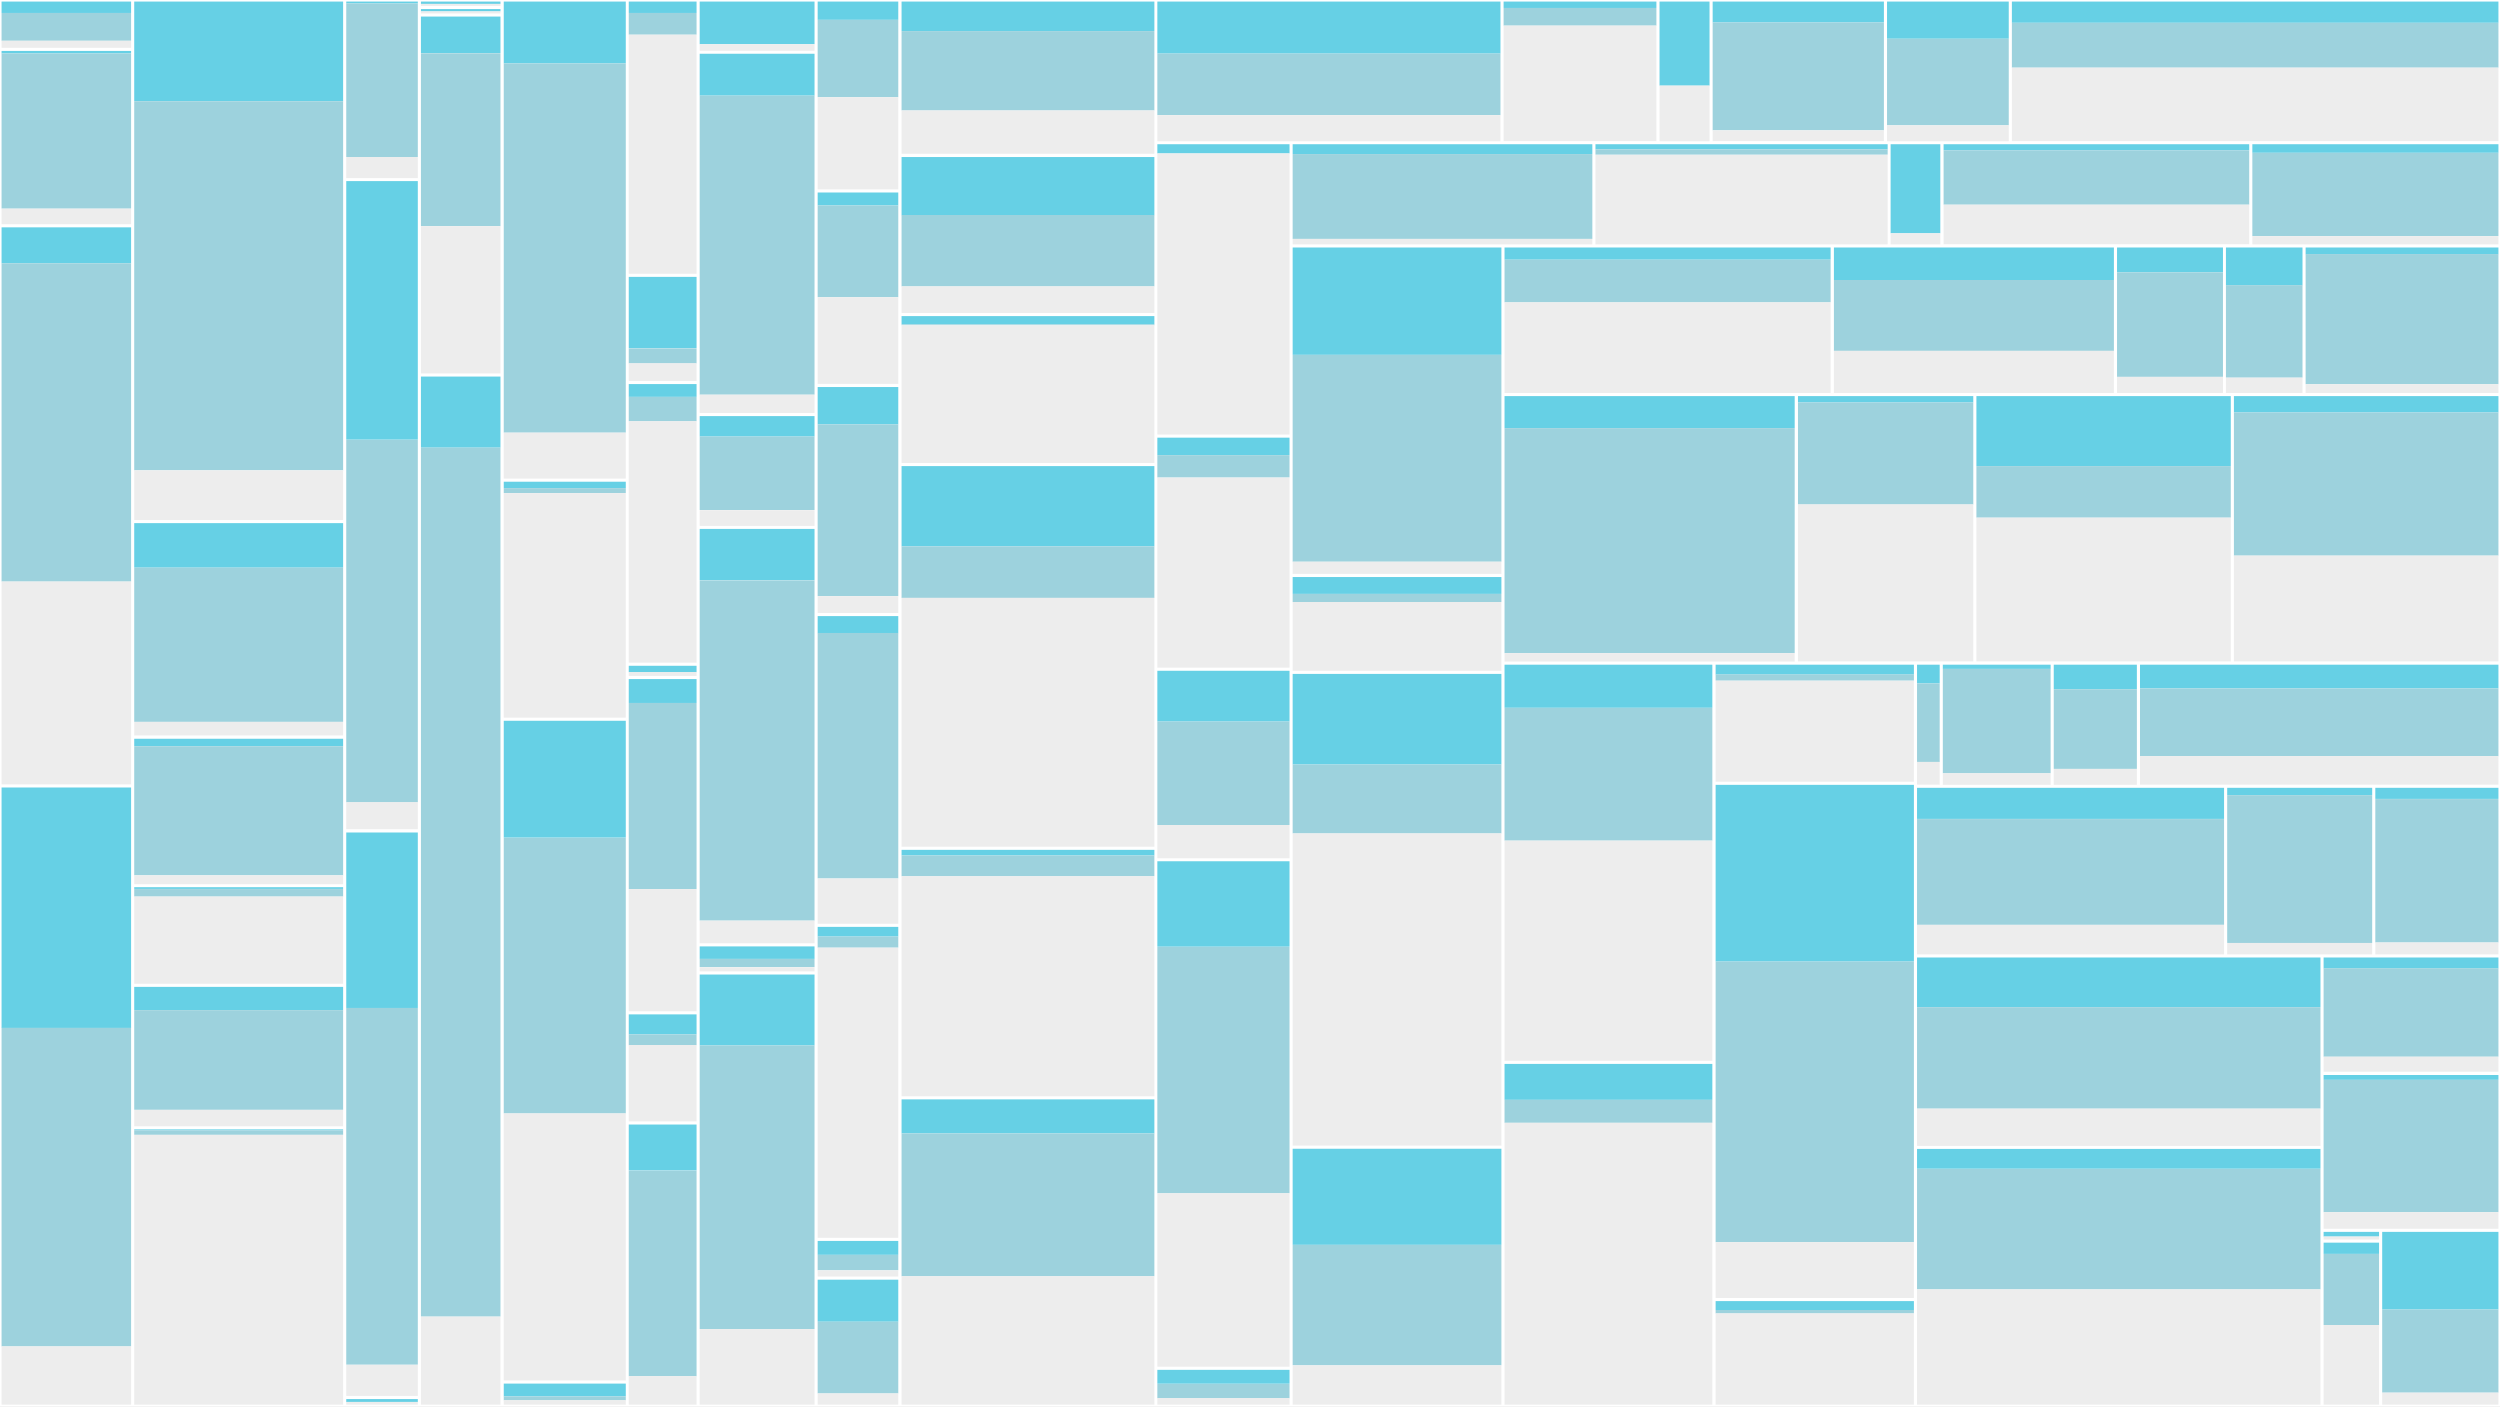
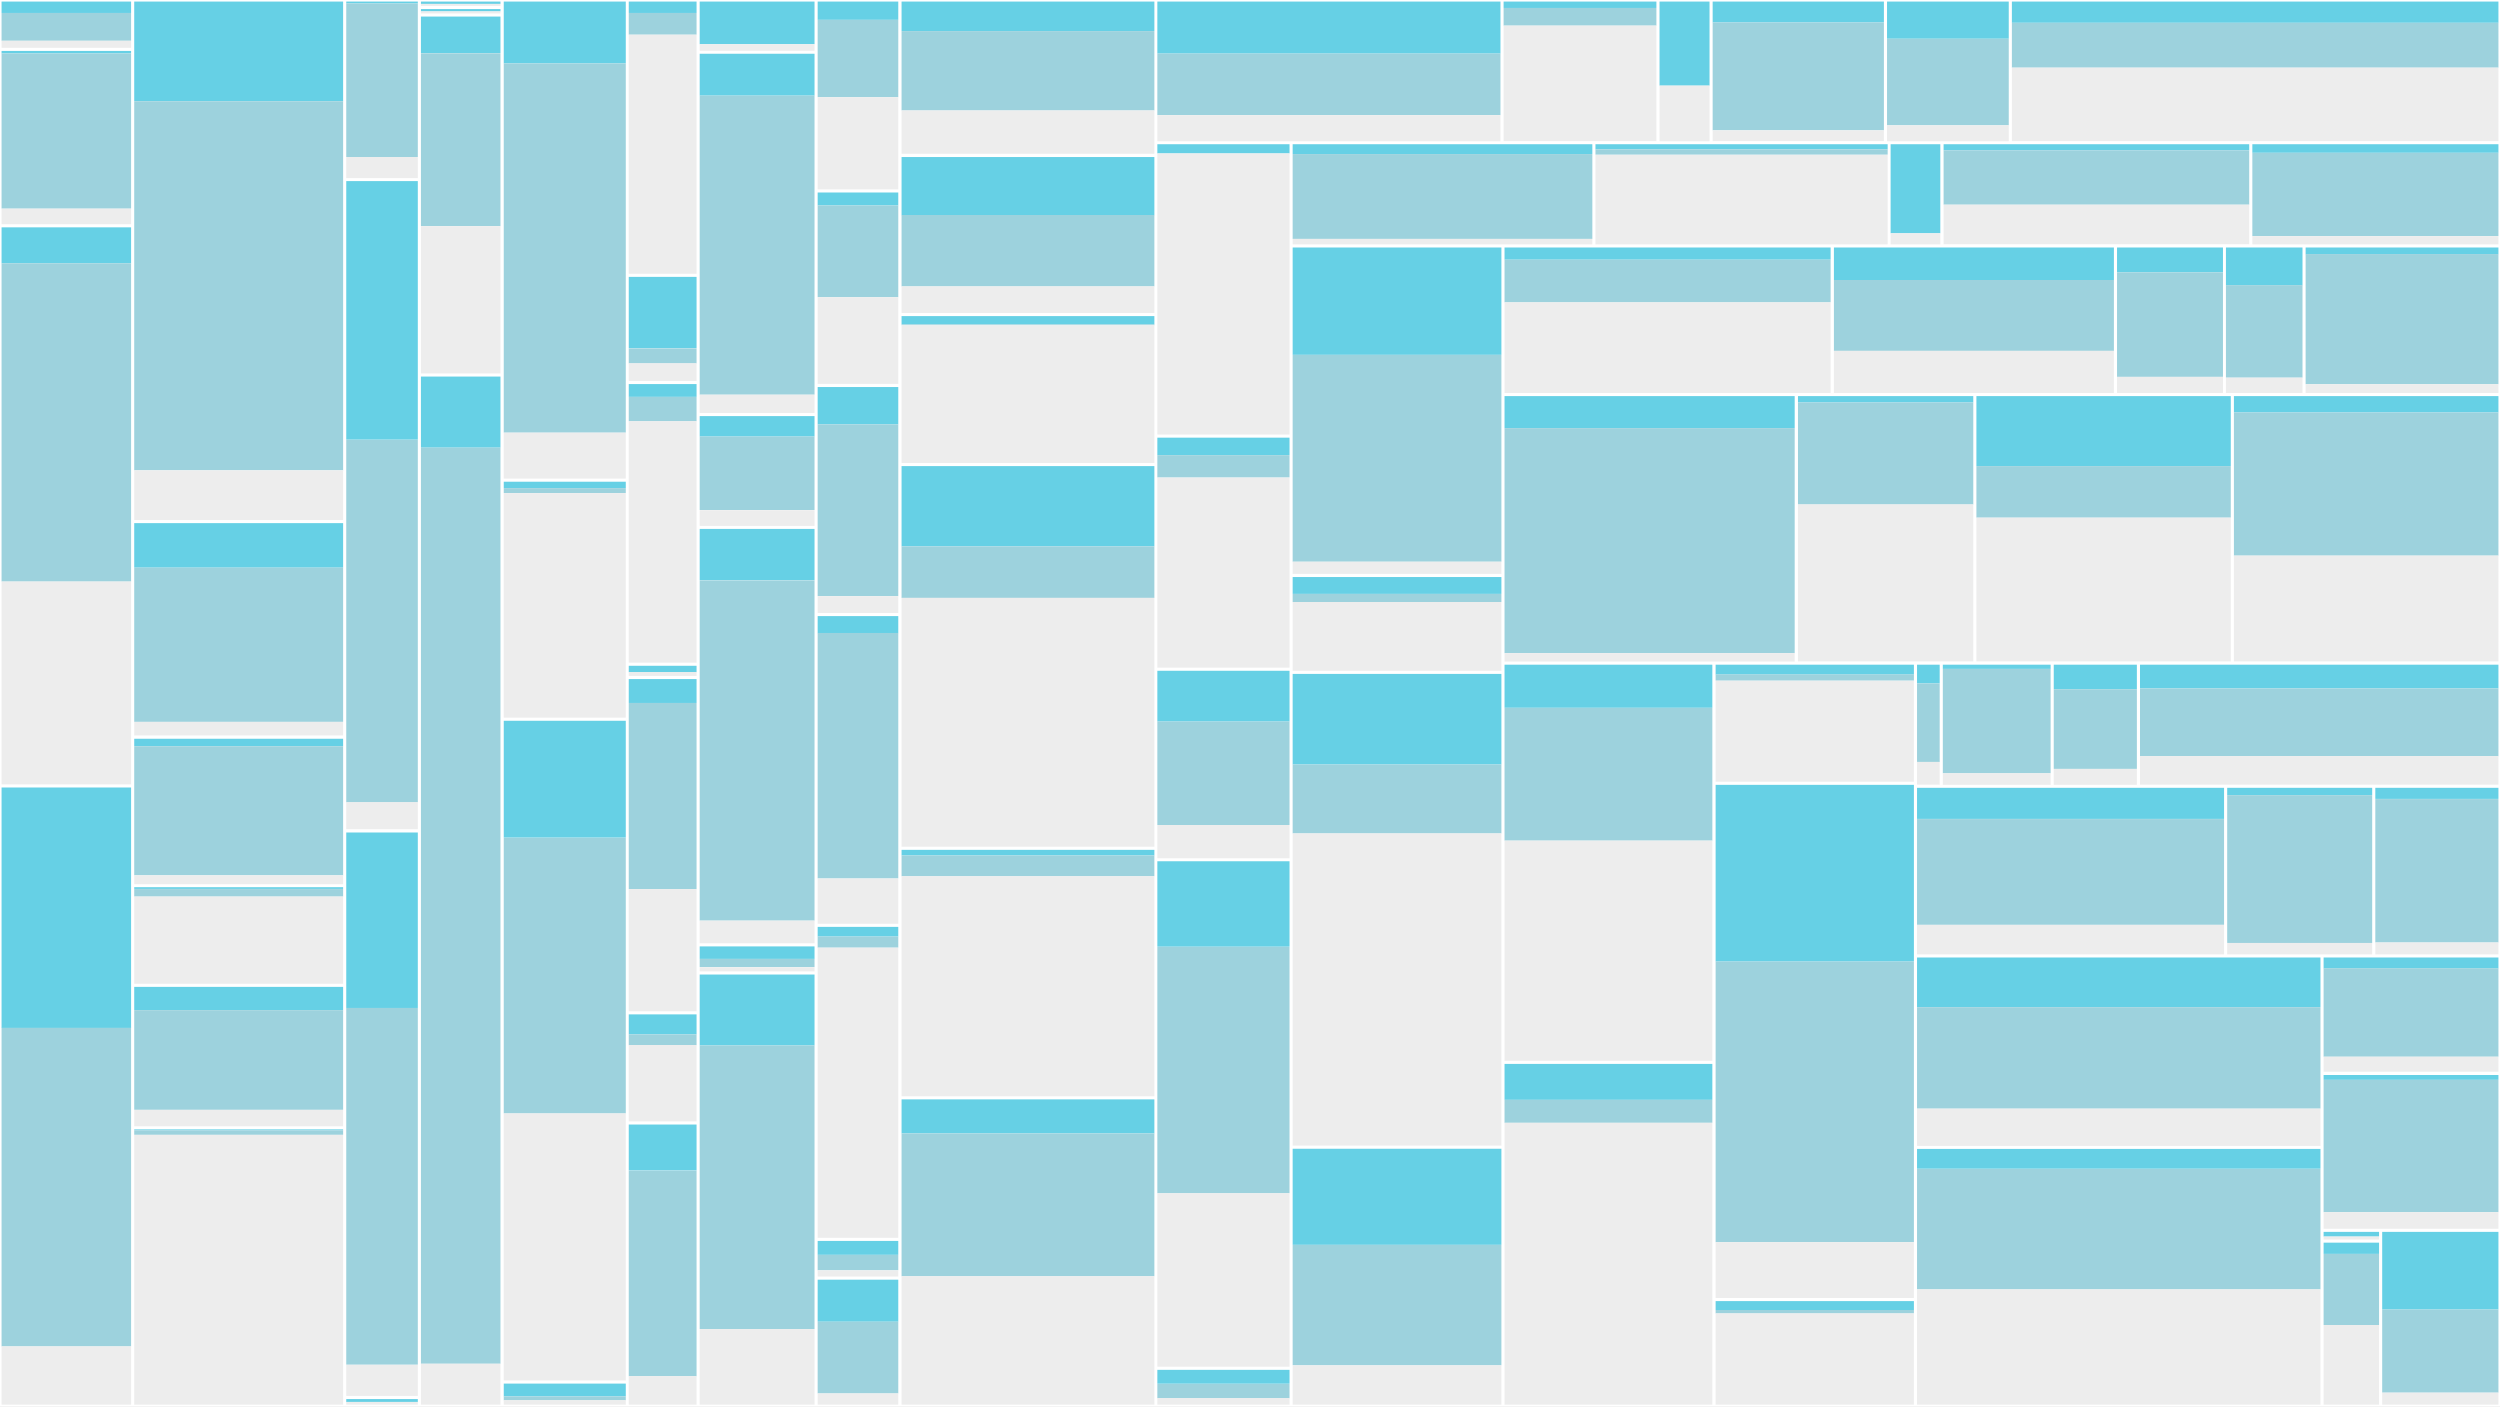
<svg xmlns="http://www.w3.org/2000/svg" viewBox="0 0 1600 900" width="1600" height="900" role="img" aria-label="Decoded overlay code coverage box tree, cyan band">
  <rect x="0" y="0" width="1600" height="900" fill="#ffffff" />
  <rect x="1" y="1" width="82.9" height="7.3" style="fill:hsl(190, 71%, 65%);fill:oklch(0.645 0.128 200)" />
  <rect x="1" y="8.3" width="82.9" height="17.8" style="fill:hsl(190, 48%, 74%);fill:oklch(0.740 0.085 200)" />
  <rect x="1" y="26.1" width="82.9" height="4.5" style="fill:hsl(190, 0%, 93%);fill:oklch(0.930 0.000 200)" />
  <rect x="1" y="32.6" width="82.9" height="1.6" style="fill:hsl(190, 71%, 65%);fill:oklch(0.645 0.128 200)" />
  <rect x="1" y="34.2" width="82.9" height="99.3" style="fill:hsl(190, 48%, 74%);fill:oklch(0.740 0.085 200)" />
  <rect x="1" y="133.6" width="82.9" height="9.9" style="fill:hsl(190, 0%, 93%);fill:oklch(0.930 0.000 200)" />
  <rect x="1" y="145.5" width="82.9" height="23" style="fill:hsl(190, 71%, 65%);fill:oklch(0.645 0.128 200)" />
  <rect x="1" y="168.5" width="82.9" height="203.7" style="fill:hsl(190, 48%, 74%);fill:oklch(0.740 0.085 200)" />
  <rect x="1" y="372.2" width="82.9" height="129.8" style="fill:hsl(190, 0%, 93%);fill:oklch(0.930 0.000 200)" />
  <rect x="1" y="504" width="82.9" height="153.9" style="fill:hsl(190, 71%, 65%);fill:oklch(0.645 0.128 200)" />
  <rect x="1" y="657.8" width="82.9" height="203.9" style="fill:hsl(190, 48%, 74%);fill:oklch(0.740 0.085 200)" />
  <rect x="1" y="861.7" width="82.9" height="37.3" style="fill:hsl(190, 0%, 93%);fill:oklch(0.930 0.000 200)" />
  <rect x="85.9" y="1" width="133.7" height="63.8" style="fill:hsl(190, 71%, 65%);fill:oklch(0.645 0.128 200)" />
  <rect x="85.9" y="64.8" width="133.7" height="236.2" style="fill:hsl(190, 48%, 74%);fill:oklch(0.740 0.085 200)" />
  <rect x="85.9" y="301" width="133.7" height="31.8" style="fill:hsl(190, 0%, 93%);fill:oklch(0.930 0.000 200)" />
  <rect x="85.9" y="334.8" width="133.7" height="28.5" style="fill:hsl(190, 71%, 65%);fill:oklch(0.645 0.128 200)" />
  <rect x="85.9" y="363.3" width="133.7" height="98.7" style="fill:hsl(190, 48%, 74%);fill:oklch(0.740 0.085 200)" />
  <rect x="85.9" y="462" width="133.7" height="8.7" style="fill:hsl(190, 0%, 93%);fill:oklch(0.930 0.000 200)" />
  <rect x="85.9" y="472.8" width="133.7" height="4.8" style="fill:hsl(190, 71%, 65%);fill:oklch(0.645 0.128 200)" />
  <rect x="85.9" y="477.6" width="133.7" height="82.6" style="fill:hsl(190, 48%, 74%);fill:oklch(0.740 0.085 200)" />
  <rect x="85.9" y="560.2" width="133.7" height="5.7" style="fill:hsl(190, 0%, 93%);fill:oklch(0.930 0.000 200)" />
  <rect x="85.9" y="567.8" width="133.7" height="1.1" style="fill:hsl(190, 71%, 65%);fill:oklch(0.645 0.128 200)" />
  <rect x="85.9" y="569" width="133.7" height="4.8" style="fill:hsl(190, 48%, 74%);fill:oklch(0.740 0.085 200)" />
  <rect x="85.9" y="573.8" width="133.7" height="55.8" style="fill:hsl(190, 0%, 93%);fill:oklch(0.930 0.000 200)" />
  <rect x="85.9" y="631.6" width="133.7" height="14.9" style="fill:hsl(190, 71%, 65%);fill:oklch(0.645 0.128 200)" />
  <rect x="85.9" y="646.5" width="133.7" height="63.8" style="fill:hsl(190, 48%, 74%);fill:oklch(0.740 0.085 200)" />
  <rect x="85.9" y="710.3" width="133.7" height="10.5" style="fill:hsl(190, 0%, 93%);fill:oklch(0.930 0.000 200)" />
  <rect x="85.9" y="722.8" width="133.7" height="0.6" style="fill:hsl(190, 71%, 65%);fill:oklch(0.645 0.128 200)" />
  <rect x="85.9" y="723.4" width="133.7" height="2.9" style="fill:hsl(190, 48%, 74%);fill:oklch(0.740 0.085 200)" />
  <rect x="85.9" y="726.3" width="133.7" height="172.7" style="fill:hsl(190, 0%, 93%);fill:oklch(0.930 0.000 200)" />
  <rect x="221.6" y="1" width="45.8" height="1.2" style="fill:hsl(190, 71%, 65%);fill:oklch(0.645 0.128 200)" />
  <rect x="221.6" y="2.2" width="45.8" height="98.3" style="fill:hsl(190, 48%, 74%);fill:oklch(0.740 0.085 200)" />
  <rect x="221.6" y="100.5" width="45.8" height="13.5" style="fill:hsl(190, 0%, 93%);fill:oklch(0.930 0.000 200)" />
  <rect x="221.6" y="115.9" width="45.8" height="165.5" style="fill:hsl(190, 71%, 65%);fill:oklch(0.645 0.128 200)" />
  <rect x="221.6" y="281.5" width="45.8" height="232" style="fill:hsl(190, 48%, 74%);fill:oklch(0.740 0.085 200)" />
  <rect x="221.6" y="513.4" width="45.8" height="17.3" style="fill:hsl(190, 0%, 93%);fill:oklch(0.930 0.000 200)" />
  <rect x="221.6" y="532.8" width="45.8" height="112.3" style="fill:hsl(190, 71%, 65%);fill:oklch(0.645 0.128 200)" />
  <rect x="221.6" y="645.1" width="45.8" height="228.3" style="fill:hsl(190, 48%, 74%);fill:oklch(0.740 0.085 200)" />
  <rect x="221.6" y="873.5" width="45.8" height="19.9" style="fill:hsl(190, 0%, 93%);fill:oklch(0.930 0.000 200)" />
  <rect x="221.6" y="895.4" width="45.8" height="1.9" style="fill:hsl(190, 71%, 65%);fill:oklch(0.645 0.128 200)" />
  <rect x="221.6" y="897.2" width="45.8" height="1.8" style="fill:hsl(190, 0%, 93%);fill:oklch(0.930 0.000 200)" />
  <rect x="269.4" y="1" width="50.9" height="1.5" style="fill:hsl(190, 71%, 65%);fill:oklch(0.645 0.128 200)" />
  <rect x="269.4" y="2.5" width="50.9" height="1.3" style="fill:hsl(190, 0%, 93%);fill:oklch(0.930 0.000 200)" />
  <rect x="269.4" y="5.8" width="50.9" height="1.5" style="fill:hsl(190, 71%, 65%);fill:oklch(0.645 0.128 200)" />
  <rect x="269.4" y="7.3" width="50.9" height="1.3" style="fill:hsl(190, 0%, 93%);fill:oklch(0.930 0.000 200)" />
  <rect x="269.4" y="10.6" width="50.9" height="23.4" style="fill:hsl(190, 71%, 65%);fill:oklch(0.645 0.128 200)" />
  <rect x="269.4" y="34.1" width="50.9" height="110.6" style="fill:hsl(190, 48%, 74%);fill:oklch(0.740 0.085 200)" />
  <rect x="269.4" y="144.7" width="50.9" height="94.3" style="fill:hsl(190, 0%, 93%);fill:oklch(0.930 0.000 200)" />
  <rect x="269.4" y="241" width="50.9" height="45.5" style="fill:hsl(190, 71%, 65%);fill:oklch(0.645 0.128 200)" />
-   <rect x="269.4" y="286.5" width="50.9" height="556.1" style="fill:hsl(190, 48%, 74%);fill:oklch(0.740 0.085 200)" />
-   <rect x="269.4" y="842.7" width="50.9" height="56.3" style="fill:hsl(190, 0%, 93%);fill:oklch(0.930 0.000 200)" />
+   <rect x="269.4" y="286.5" width="50.9" height="586.3" style="fill:hsl(190, 48%, 74%);fill:oklch(0.740 0.085 200)" />
+   <rect x="269.4" y="872.8" width="50.9" height="26.2" style="fill:hsl(190, 0%, 93%);fill:oklch(0.930 0.000 200)" />
  <rect x="322.4" y="1" width="78.1" height="39.6" style="fill:hsl(190, 71%, 65%);fill:oklch(0.645 0.128 200)" />
  <rect x="322.4" y="40.6" width="78.1" height="236.3" style="fill:hsl(190, 48%, 74%);fill:oklch(0.740 0.085 200)" />
  <rect x="322.4" y="276.9" width="78.1" height="29.4" style="fill:hsl(190, 0%, 93%);fill:oklch(0.930 0.000 200)" />
  <rect x="322.4" y="308.3" width="78.1" height="4.1" style="fill:hsl(190, 71%, 65%);fill:oklch(0.645 0.128 200)" />
  <rect x="322.4" y="312.4" width="78.1" height="3.2" style="fill:hsl(190, 48%, 74%);fill:oklch(0.740 0.085 200)" />
  <rect x="322.4" y="315.6" width="78.1" height="143.7" style="fill:hsl(190, 0%, 93%);fill:oklch(0.930 0.000 200)" />
  <rect x="322.4" y="461.3" width="78.1" height="74.8" style="fill:hsl(190, 71%, 65%);fill:oklch(0.645 0.128 200)" />
  <rect x="322.4" y="536.2" width="78.1" height="176.4" style="fill:hsl(190, 48%, 74%);fill:oklch(0.740 0.085 200)" />
  <rect x="322.4" y="712.6" width="78.1" height="170.9" style="fill:hsl(190, 0%, 93%);fill:oklch(0.930 0.000 200)" />
  <rect x="322.4" y="885.5" width="78.1" height="8.2" style="fill:hsl(190, 71%, 65%);fill:oklch(0.645 0.128 200)" />
  <rect x="322.4" y="893.7" width="78.1" height="2.5" style="fill:hsl(190, 48%, 74%);fill:oklch(0.740 0.085 200)" />
  <rect x="322.4" y="896.1" width="78.1" height="2.9" style="fill:hsl(190, 0%, 93%);fill:oklch(0.930 0.000 200)" />
  <rect x="402.4" y="1" width="43.4" height="7.3" style="fill:hsl(190, 71%, 65%);fill:oklch(0.645 0.128 200)" />
  <rect x="402.4" y="8.3" width="43.4" height="13.9" style="fill:hsl(190, 48%, 74%);fill:oklch(0.740 0.085 200)" />
  <rect x="402.4" y="22.2" width="43.4" height="153" style="fill:hsl(190, 0%, 93%);fill:oklch(0.930 0.000 200)" />
  <rect x="402.4" y="177.2" width="43.4" height="45.7" style="fill:hsl(190, 71%, 65%);fill:oklch(0.645 0.128 200)" />
  <rect x="402.4" y="223" width="43.4" height="9.6" style="fill:hsl(190, 48%, 74%);fill:oklch(0.740 0.085 200)" />
  <rect x="402.4" y="232.5" width="43.4" height="11.3" style="fill:hsl(190, 0%, 93%);fill:oklch(0.930 0.000 200)" />
  <rect x="402.4" y="245.8" width="43.4" height="8.2" style="fill:hsl(190, 71%, 65%);fill:oklch(0.645 0.128 200)" />
  <rect x="402.4" y="254" width="43.4" height="15.6" style="fill:hsl(190, 48%, 74%);fill:oklch(0.740 0.085 200)" />
  <rect x="402.4" y="269.6" width="43.4" height="154.5" style="fill:hsl(190, 0%, 93%);fill:oklch(0.930 0.000 200)" />
  <rect x="402.4" y="426.1" width="43.4" height="4.1" style="fill:hsl(190, 71%, 65%);fill:oklch(0.645 0.128 200)" />
  <rect x="402.4" y="430.1" width="43.4" height="2.5" style="fill:hsl(190, 0%, 93%);fill:oklch(0.930 0.000 200)" />
  <rect x="402.4" y="434.6" width="43.4" height="15.3" style="fill:hsl(190, 71%, 65%);fill:oklch(0.645 0.128 200)" />
  <rect x="402.4" y="449.9" width="43.4" height="119.1" style="fill:hsl(190, 48%, 74%);fill:oklch(0.740 0.085 200)" />
  <rect x="402.4" y="569" width="43.4" height="78.2" style="fill:hsl(190, 0%, 93%);fill:oklch(0.930 0.000 200)" />
  <rect x="402.4" y="649.2" width="43.4" height="12.8" style="fill:hsl(190, 71%, 65%);fill:oklch(0.645 0.128 200)" />
  <rect x="402.4" y="662" width="43.4" height="6.9" style="fill:hsl(190, 48%, 74%);fill:oklch(0.740 0.085 200)" />
  <rect x="402.4" y="668.8" width="43.4" height="48.9" style="fill:hsl(190, 0%, 93%);fill:oklch(0.930 0.000 200)" />
  <rect x="402.4" y="719.7" width="43.4" height="29.4" style="fill:hsl(190, 71%, 65%);fill:oklch(0.645 0.128 200)" />
  <rect x="402.4" y="749.2" width="43.4" height="131.6" style="fill:hsl(190, 48%, 74%);fill:oklch(0.740 0.085 200)" />
  <rect x="402.4" y="880.7" width="43.4" height="18.3" style="fill:hsl(190, 0%, 93%);fill:oklch(0.930 0.000 200)" />
  <rect x="447.8" y="1" width="73.5" height="27.3" style="fill:hsl(190, 71%, 65%);fill:oklch(0.645 0.128 200)" />
  <rect x="447.8" y="28.3" width="73.5" height="4.2" style="fill:hsl(190, 0%, 93%);fill:oklch(0.930 0.000 200)" />
  <rect x="447.8" y="34.4" width="73.5" height="26.8" style="fill:hsl(190, 71%, 65%);fill:oklch(0.645 0.128 200)" />
  <rect x="447.8" y="61.2" width="73.5" height="191.4" style="fill:hsl(190, 48%, 74%);fill:oklch(0.740 0.085 200)" />
  <rect x="447.8" y="252.6" width="73.5" height="11.7" style="fill:hsl(190, 0%, 93%);fill:oklch(0.930 0.000 200)" />
  <rect x="447.8" y="266.3" width="73.5" height="13.1" style="fill:hsl(190, 71%, 65%);fill:oklch(0.645 0.128 200)" />
  <rect x="447.8" y="279.4" width="73.5" height="47" style="fill:hsl(190, 48%, 74%);fill:oklch(0.740 0.085 200)" />
  <rect x="447.8" y="326.5" width="73.5" height="10.1" style="fill:hsl(190, 0%, 93%);fill:oklch(0.930 0.000 200)" />
  <rect x="447.8" y="338.5" width="73.5" height="32.9" style="fill:hsl(190, 71%, 65%);fill:oklch(0.645 0.128 200)" />
  <rect x="447.8" y="371.5" width="73.5" height="217.7" style="fill:hsl(190, 48%, 74%);fill:oklch(0.740 0.085 200)" />
  <rect x="447.8" y="589.2" width="73.5" height="14.5" style="fill:hsl(190, 0%, 93%);fill:oklch(0.930 0.000 200)" />
  <rect x="447.8" y="605.7" width="73.5" height="8" style="fill:hsl(190, 71%, 65%);fill:oklch(0.645 0.128 200)" />
  <rect x="447.8" y="613.7" width="73.5" height="5.2" style="fill:hsl(190, 48%, 74%);fill:oklch(0.740 0.085 200)" />
  <rect x="447.8" y="619" width="73.5" height="2.7" style="fill:hsl(190, 0%, 93%);fill:oklch(0.930 0.000 200)" />
  <rect x="447.8" y="623.7" width="73.5" height="45.4" style="fill:hsl(190, 71%, 65%);fill:oklch(0.645 0.128 200)" />
  <rect x="447.8" y="669.1" width="73.5" height="181.5" style="fill:hsl(190, 48%, 74%);fill:oklch(0.740 0.085 200)" />
  <rect x="447.8" y="850.6" width="73.5" height="48.4" style="fill:hsl(190, 0%, 93%);fill:oklch(0.930 0.000 200)" />
  <rect x="523.3" y="1" width="51.6" height="11.7" style="fill:hsl(190, 71%, 65%);fill:oklch(0.645 0.128 200)" />
  <rect x="523.3" y="12.7" width="51.6" height="49.5" style="fill:hsl(190, 48%, 74%);fill:oklch(0.740 0.085 200)" />
  <rect x="523.3" y="62.2" width="51.6" height="59" style="fill:hsl(190, 0%, 93%);fill:oklch(0.930 0.000 200)" />
  <rect x="523.3" y="123.2" width="51.6" height="8.3" style="fill:hsl(190, 71%, 65%);fill:oklch(0.645 0.128 200)" />
  <rect x="523.3" y="131.5" width="51.6" height="58.7" style="fill:hsl(190, 48%, 74%);fill:oklch(0.740 0.085 200)" />
  <rect x="523.3" y="190.2" width="51.6" height="55.5" style="fill:hsl(190, 0%, 93%);fill:oklch(0.930 0.000 200)" />
  <rect x="523.3" y="247.7" width="51.6" height="23.9" style="fill:hsl(190, 71%, 65%);fill:oklch(0.645 0.128 200)" />
  <rect x="523.3" y="271.6" width="51.6" height="109.9" style="fill:hsl(190, 48%, 74%);fill:oklch(0.740 0.085 200)" />
  <rect x="523.3" y="381.5" width="51.6" height="10.8" style="fill:hsl(190, 0%, 93%);fill:oklch(0.930 0.000 200)" />
  <rect x="523.3" y="394.3" width="51.6" height="10.9" style="fill:hsl(190, 71%, 65%);fill:oklch(0.645 0.128 200)" />
  <rect x="523.3" y="405.1" width="51.6" height="157.1" style="fill:hsl(190, 48%, 74%);fill:oklch(0.740 0.085 200)" />
  <rect x="523.3" y="562.3" width="51.6" height="28.9" style="fill:hsl(190, 0%, 93%);fill:oklch(0.930 0.000 200)" />
  <rect x="523.3" y="593.2" width="51.6" height="6.2" style="fill:hsl(190, 71%, 65%);fill:oklch(0.645 0.128 200)" />
  <rect x="523.3" y="599.4" width="51.6" height="7.1" style="fill:hsl(190, 48%, 74%);fill:oklch(0.740 0.085 200)" />
  <rect x="523.3" y="606.5" width="51.6" height="185.7" style="fill:hsl(190, 0%, 93%);fill:oklch(0.930 0.000 200)" />
  <rect x="523.3" y="794.2" width="51.6" height="8.9" style="fill:hsl(190, 71%, 65%);fill:oklch(0.645 0.128 200)" />
  <rect x="523.3" y="803.1" width="51.6" height="9.9" style="fill:hsl(190, 48%, 74%);fill:oklch(0.740 0.085 200)" />
  <rect x="523.3" y="813" width="51.6" height="4" style="fill:hsl(190, 0%, 93%);fill:oklch(0.930 0.000 200)" />
  <rect x="523.3" y="819" width="51.6" height="26.9" style="fill:hsl(190, 71%, 65%);fill:oklch(0.645 0.128 200)" />
  <rect x="523.3" y="845.9" width="51.6" height="45.9" style="fill:hsl(190, 48%, 74%);fill:oklch(0.740 0.085 200)" />
  <rect x="523.3" y="891.8" width="51.6" height="7.2" style="fill:hsl(190, 0%, 93%);fill:oklch(0.930 0.000 200)" />
  <rect x="577" y="1" width="161.8" height="18.9" style="fill:hsl(190, 71%, 65%);fill:oklch(0.645 0.128 200)" />
  <rect x="577" y="19.9" width="161.8" height="50.8" style="fill:hsl(190, 48%, 74%);fill:oklch(0.740 0.085 200)" />
  <rect x="577" y="70.7" width="161.8" height="27.7" style="fill:hsl(190, 0%, 93%);fill:oklch(0.930 0.000 200)" />
  <rect x="577" y="100.5" width="161.8" height="37.2" style="fill:hsl(190, 71%, 65%);fill:oklch(0.645 0.128 200)" />
  <rect x="577" y="137.6" width="161.8" height="45.7" style="fill:hsl(190, 48%, 74%);fill:oklch(0.740 0.085 200)" />
  <rect x="577" y="183.3" width="161.8" height="17" style="fill:hsl(190, 0%, 93%);fill:oklch(0.930 0.000 200)" />
  <rect x="577" y="202.3" width="161.8" height="5.3" style="fill:hsl(190, 71%, 65%);fill:oklch(0.645 0.128 200)" />
  <rect x="577" y="207.6" width="161.8" height="0.6" style="fill:hsl(190, 48%, 74%);fill:oklch(0.740 0.085 200)" />
  <rect x="577" y="208.2" width="161.8" height="88.1" style="fill:hsl(190, 0%, 93%);fill:oklch(0.930 0.000 200)" />
  <rect x="577" y="298.3" width="161.8" height="51.4" style="fill:hsl(190, 71%, 65%);fill:oklch(0.645 0.128 200)" />
  <rect x="577" y="349.7" width="161.8" height="33" style="fill:hsl(190, 48%, 74%);fill:oklch(0.740 0.085 200)" />
  <rect x="577" y="382.6" width="161.8" height="159.3" style="fill:hsl(190, 0%, 93%);fill:oklch(0.930 0.000 200)" />
  <rect x="577" y="543.9" width="161.8" height="3.6" style="fill:hsl(190, 71%, 65%);fill:oklch(0.645 0.128 200)" />
  <rect x="577" y="547.5" width="161.8" height="13.3" style="fill:hsl(190, 48%, 74%);fill:oklch(0.740 0.085 200)" />
  <rect x="577" y="560.8" width="161.8" height="140.8" style="fill:hsl(190, 0%, 93%);fill:oklch(0.930 0.000 200)" />
  <rect x="577" y="703.6" width="161.8" height="21.8" style="fill:hsl(190, 71%, 65%);fill:oklch(0.645 0.128 200)" />
  <rect x="577" y="725.4" width="161.8" height="91.4" style="fill:hsl(190, 48%, 74%);fill:oklch(0.740 0.085 200)" />
  <rect x="577" y="816.8" width="161.8" height="82.2" style="fill:hsl(190, 0%, 93%);fill:oklch(0.930 0.000 200)" />
  <rect x="740.7" y="1" width="219.6" height="33.3" style="fill:hsl(190, 71%, 65%);fill:oklch(0.645 0.128 200)" />
  <rect x="740.7" y="34.3" width="219.6" height="39.4" style="fill:hsl(190, 48%, 74%);fill:oklch(0.740 0.085 200)" />
  <rect x="740.7" y="73.7" width="219.6" height="16.7" style="fill:hsl(190, 0%, 93%);fill:oklch(0.930 0.000 200)" />
  <rect x="962.3" y="1" width="97.8" height="4.1" style="fill:hsl(190, 71%, 65%);fill:oklch(0.645 0.128 200)" />
  <rect x="962.3" y="5.1" width="97.8" height="11.3" style="fill:hsl(190, 48%, 74%);fill:oklch(0.740 0.085 200)" />
  <rect x="962.3" y="16.4" width="97.8" height="73.9" style="fill:hsl(190, 0%, 93%);fill:oklch(0.930 0.000 200)" />
  <rect x="1062.1" y="1" width="32" height="53.8" style="fill:hsl(190, 71%, 65%);fill:oklch(0.645 0.128 200)" />
  <rect x="1062.1" y="54.8" width="32" height="35.6" style="fill:hsl(190, 0%, 93%);fill:oklch(0.930 0.000 200)" />
  <rect x="1096.1" y="1" width="109.6" height="13.4" style="fill:hsl(190, 71%, 65%);fill:oklch(0.645 0.128 200)" />
  <rect x="1096.1" y="14.4" width="109.6" height="69" style="fill:hsl(190, 48%, 74%);fill:oklch(0.740 0.085 200)" />
  <rect x="1096.1" y="83.4" width="109.6" height="6.9" style="fill:hsl(190, 0%, 93%);fill:oklch(0.930 0.000 200)" />
  <rect x="1207.7" y="1" width="77.9" height="23.8" style="fill:hsl(190, 71%, 65%);fill:oklch(0.645 0.128 200)" />
  <rect x="1207.7" y="24.8" width="77.9" height="55.4" style="fill:hsl(190, 48%, 74%);fill:oklch(0.740 0.085 200)" />
  <rect x="1207.7" y="80.2" width="77.9" height="10.2" style="fill:hsl(190, 0%, 93%);fill:oklch(0.930 0.000 200)" />
  <rect x="1287.6" y="1" width="311.4" height="13.6" style="fill:hsl(190, 71%, 65%);fill:oklch(0.645 0.128 200)" />
  <rect x="1287.6" y="14.6" width="311.4" height="28.7" style="fill:hsl(190, 48%, 74%);fill:oklch(0.740 0.085 200)" />
  <rect x="1287.6" y="43.3" width="311.4" height="47" style="fill:hsl(190, 0%, 93%);fill:oklch(0.930 0.000 200)" />
  <rect x="740.7" y="92.3" width="84.6" height="5.9" style="fill:hsl(190, 71%, 65%);fill:oklch(0.645 0.128 200)" />
  <rect x="740.7" y="98.2" width="84.6" height="179.9" style="fill:hsl(190, 0%, 93%);fill:oklch(0.930 0.000 200)" />
  <rect x="740.7" y="280.1" width="84.6" height="11.2" style="fill:hsl(190, 71%, 65%);fill:oklch(0.645 0.128 200)" />
  <rect x="740.7" y="291.3" width="84.6" height="14.3" style="fill:hsl(190, 48%, 74%);fill:oklch(0.740 0.085 200)" />
  <rect x="740.7" y="305.7" width="84.6" height="121.6" style="fill:hsl(190, 0%, 93%);fill:oklch(0.930 0.000 200)" />
  <rect x="740.7" y="429.3" width="84.6" height="32.5" style="fill:hsl(190, 71%, 65%);fill:oklch(0.645 0.128 200)" />
  <rect x="740.7" y="461.8" width="84.6" height="66.2" style="fill:hsl(190, 48%, 74%);fill:oklch(0.740 0.085 200)" />
  <rect x="740.7" y="528" width="84.6" height="21.3" style="fill:hsl(190, 0%, 93%);fill:oklch(0.930 0.000 200)" />
  <rect x="740.7" y="551.2" width="84.6" height="54.7" style="fill:hsl(190, 71%, 65%);fill:oklch(0.645 0.128 200)" />
  <rect x="740.7" y="606" width="84.6" height="157.7" style="fill:hsl(190, 48%, 74%);fill:oklch(0.740 0.085 200)" />
  <rect x="740.7" y="763.7" width="84.6" height="111" style="fill:hsl(190, 0%, 93%);fill:oklch(0.930 0.000 200)" />
  <rect x="740.7" y="876.7" width="84.6" height="8.9" style="fill:hsl(190, 71%, 65%);fill:oklch(0.645 0.128 200)" />
  <rect x="740.7" y="885.7" width="84.6" height="9.2" style="fill:hsl(190, 48%, 74%);fill:oklch(0.740 0.085 200)" />
  <rect x="740.7" y="894.8" width="84.6" height="4.2" style="fill:hsl(190, 0%, 93%);fill:oklch(0.930 0.000 200)" />
  <rect x="827.3" y="92.3" width="191.8" height="6.3" style="fill:hsl(190, 71%, 65%);fill:oklch(0.645 0.128 200)" />
  <rect x="827.3" y="98.6" width="191.8" height="54.3" style="fill:hsl(190, 48%, 74%);fill:oklch(0.740 0.085 200)" />
  <rect x="827.3" y="152.9" width="191.8" height="3.5" style="fill:hsl(190, 0%, 93%);fill:oklch(0.930 0.000 200)" />
  <rect x="1021.1" y="92.3" width="187" height="3.3" style="fill:hsl(190, 71%, 65%);fill:oklch(0.645 0.128 200)" />
  <rect x="1021.1" y="95.6" width="187" height="3.4" style="fill:hsl(190, 48%, 74%);fill:oklch(0.740 0.085 200)" />
  <rect x="1021.1" y="99.1" width="187" height="57.3" style="fill:hsl(190, 0%, 93%);fill:oklch(0.930 0.000 200)" />
  <rect x="1210" y="92.3" width="31.8" height="57" style="fill:hsl(190, 71%, 65%);fill:oklch(0.645 0.128 200)" />
  <rect x="1210" y="149.3" width="31.8" height="7.1" style="fill:hsl(190, 0%, 93%);fill:oklch(0.930 0.000 200)" />
  <rect x="1243.9" y="92.3" width="195.6" height="3.9" style="fill:hsl(190, 71%, 65%);fill:oklch(0.645 0.128 200)" />
  <rect x="1243.9" y="96.2" width="195.6" height="34.8" style="fill:hsl(190, 48%, 74%);fill:oklch(0.740 0.085 200)" />
  <rect x="1243.9" y="131" width="195.6" height="25.3" style="fill:hsl(190, 0%, 93%);fill:oklch(0.930 0.000 200)" />
  <rect x="1441.5" y="92.3" width="157.5" height="5.5" style="fill:hsl(190, 71%, 65%);fill:oklch(0.645 0.128 200)" />
  <rect x="1441.5" y="97.8" width="157.5" height="53.3" style="fill:hsl(190, 48%, 74%);fill:oklch(0.740 0.085 200)" />
  <rect x="1441.5" y="151.1" width="157.5" height="5.3" style="fill:hsl(190, 0%, 93%);fill:oklch(0.930 0.000 200)" />
  <rect x="827.3" y="158.4" width="133.6" height="68.7" style="fill:hsl(190, 71%, 65%);fill:oklch(0.645 0.128 200)" />
  <rect x="827.3" y="227.1" width="133.6" height="132.4" style="fill:hsl(190, 48%, 74%);fill:oklch(0.740 0.085 200)" />
  <rect x="827.3" y="359.5" width="133.6" height="7.8" style="fill:hsl(190, 0%, 93%);fill:oklch(0.930 0.000 200)" />
  <rect x="827.3" y="369.3" width="133.6" height="10.8" style="fill:hsl(190, 71%, 65%);fill:oklch(0.645 0.128 200)" />
  <rect x="827.3" y="380.1" width="133.6" height="5.2" style="fill:hsl(190, 48%, 74%);fill:oklch(0.740 0.085 200)" />
  <rect x="827.3" y="385.3" width="133.6" height="44" style="fill:hsl(190, 0%, 93%);fill:oklch(0.930 0.000 200)" />
  <rect x="827.3" y="431.3" width="133.6" height="58" style="fill:hsl(190, 71%, 65%);fill:oklch(0.645 0.128 200)" />
  <rect x="827.3" y="489.3" width="133.6" height="44.1" style="fill:hsl(190, 48%, 74%);fill:oklch(0.740 0.085 200)" />
  <rect x="827.3" y="533.4" width="133.6" height="199.8" style="fill:hsl(190, 0%, 93%);fill:oklch(0.930 0.000 200)" />
  <rect x="827.3" y="735.2" width="133.6" height="61.5" style="fill:hsl(190, 71%, 65%);fill:oklch(0.645 0.128 200)" />
  <rect x="827.3" y="796.7" width="133.6" height="77.1" style="fill:hsl(190, 48%, 74%);fill:oklch(0.740 0.085 200)" />
  <rect x="827.3" y="873.9" width="133.6" height="25.1" style="fill:hsl(190, 0%, 93%);fill:oklch(0.930 0.000 200)" />
  <rect x="962.9" y="158.4" width="208.7" height="7.8" style="fill:hsl(190, 71%, 65%);fill:oklch(0.645 0.128 200)" />
  <rect x="962.9" y="166.2" width="208.7" height="27.3" style="fill:hsl(190, 48%, 74%);fill:oklch(0.740 0.085 200)" />
  <rect x="962.9" y="193.5" width="208.7" height="58" style="fill:hsl(190, 0%, 93%);fill:oklch(0.930 0.000 200)" />
  <rect x="1173.7" y="158.4" width="179.2" height="20.8" style="fill:hsl(190, 71%, 65%);fill:oklch(0.645 0.128 200)" />
  <rect x="1173.7" y="179.2" width="179.2" height="45.4" style="fill:hsl(190, 48%, 74%);fill:oklch(0.740 0.085 200)" />
  <rect x="1173.7" y="224.5" width="179.2" height="27" style="fill:hsl(190, 0%, 93%);fill:oklch(0.930 0.000 200)" />
  <rect x="1354.9" y="158.4" width="67.8" height="15.9" style="fill:hsl(190, 71%, 65%);fill:oklch(0.645 0.128 200)" />
  <rect x="1354.9" y="174.3" width="67.8" height="66.9" style="fill:hsl(190, 48%, 74%);fill:oklch(0.740 0.085 200)" />
  <rect x="1354.9" y="241.2" width="67.8" height="10.3" style="fill:hsl(190, 0%, 93%);fill:oklch(0.930 0.000 200)" />
  <rect x="1424.6" y="158.4" width="49" height="24.2" style="fill:hsl(190, 71%, 65%);fill:oklch(0.645 0.128 200)" />
  <rect x="1424.6" y="182.5" width="49" height="59.2" style="fill:hsl(190, 48%, 74%);fill:oklch(0.740 0.085 200)" />
  <rect x="1424.6" y="241.7" width="49" height="9.8" style="fill:hsl(190, 0%, 93%);fill:oklch(0.930 0.000 200)" />
  <rect x="1475.6" y="158.4" width="123.4" height="4.3" style="fill:hsl(190, 71%, 65%);fill:oklch(0.645 0.128 200)" />
  <rect x="1475.6" y="162.6" width="123.4" height="83.3" style="fill:hsl(190, 48%, 74%);fill:oklch(0.740 0.085 200)" />
  <rect x="1475.6" y="245.9" width="123.4" height="5.6" style="fill:hsl(190, 0%, 93%);fill:oklch(0.930 0.000 200)" />
  <rect x="962.9" y="253.5" width="185.7" height="20.5" style="fill:hsl(190, 71%, 65%);fill:oklch(0.645 0.128 200)" />
  <rect x="962.9" y="274" width="185.7" height="144" style="fill:hsl(190, 48%, 74%);fill:oklch(0.740 0.085 200)" />
  <rect x="962.9" y="418" width="185.7" height="5.4" style="fill:hsl(190, 0%, 93%);fill:oklch(0.930 0.000 200)" />
  <rect x="1150.7" y="253.5" width="112.2" height="4.1" style="fill:hsl(190, 71%, 65%);fill:oklch(0.645 0.128 200)" />
  <rect x="1150.7" y="257.6" width="112.2" height="65.3" style="fill:hsl(190, 48%, 74%);fill:oklch(0.740 0.085 200)" />
  <rect x="1150.7" y="322.8" width="112.2" height="100.5" style="fill:hsl(190, 0%, 93%);fill:oklch(0.930 0.000 200)" />
  <rect x="1264.9" y="253.5" width="162.8" height="44.8" style="fill:hsl(190, 71%, 65%);fill:oklch(0.645 0.128 200)" />
  <rect x="1264.9" y="298.3" width="162.8" height="33" style="fill:hsl(190, 48%, 74%);fill:oklch(0.740 0.085 200)" />
  <rect x="1264.9" y="331.3" width="162.8" height="92" style="fill:hsl(190, 0%, 93%);fill:oklch(0.930 0.000 200)" />
  <rect x="1429.7" y="253.5" width="169.3" height="10.5" style="fill:hsl(190, 71%, 65%);fill:oklch(0.645 0.128 200)" />
  <rect x="1429.7" y="264" width="169.3" height="91.6" style="fill:hsl(190, 48%, 74%);fill:oklch(0.740 0.085 200)" />
  <rect x="1429.7" y="355.6" width="169.3" height="67.7" style="fill:hsl(190, 0%, 93%);fill:oklch(0.930 0.000 200)" />
  <rect x="962.9" y="425.4" width="133" height="27.6" style="fill:hsl(190, 71%, 65%);fill:oklch(0.645 0.128 200)" />
  <rect x="962.9" y="453" width="133" height="85" style="fill:hsl(190, 48%, 74%);fill:oklch(0.740 0.085 200)" />
  <rect x="962.9" y="538" width="133" height="140.9" style="fill:hsl(190, 0%, 93%);fill:oklch(0.930 0.000 200)" />
  <rect x="962.9" y="680.9" width="133" height="23" style="fill:hsl(190, 71%, 65%);fill:oklch(0.645 0.128 200)" />
  <rect x="962.9" y="703.9" width="133" height="14.7" style="fill:hsl(190, 48%, 74%);fill:oklch(0.740 0.085 200)" />
  <rect x="962.9" y="718.6" width="133" height="180.4" style="fill:hsl(190, 0%, 93%);fill:oklch(0.930 0.000 200)" />
  <rect x="1098" y="425.4" width="126.9" height="6.3" style="fill:hsl(190, 71%, 65%);fill:oklch(0.645 0.128 200)" />
  <rect x="1098" y="431.6" width="126.9" height="4" style="fill:hsl(190, 48%, 74%);fill:oklch(0.740 0.085 200)" />
  <rect x="1098" y="435.7" width="126.9" height="64.6" style="fill:hsl(190, 0%, 93%);fill:oklch(0.930 0.000 200)" />
  <rect x="1098" y="502.3" width="126.9" height="113.1" style="fill:hsl(190, 71%, 65%);fill:oklch(0.645 0.128 200)" />
  <rect x="1098" y="615.4" width="126.9" height="179.6" style="fill:hsl(190, 48%, 74%);fill:oklch(0.740 0.085 200)" />
  <rect x="1098" y="795" width="126.9" height="35.7" style="fill:hsl(190, 0%, 93%);fill:oklch(0.930 0.000 200)" />
  <rect x="1098" y="832.7" width="126.9" height="5.7" style="fill:hsl(190, 71%, 65%);fill:oklch(0.645 0.128 200)" />
  <rect x="1098" y="838.4" width="126.9" height="2.2" style="fill:hsl(190, 48%, 74%);fill:oklch(0.740 0.085 200)" />
  <rect x="1098" y="840.6" width="126.9" height="58.4" style="fill:hsl(190, 0%, 93%);fill:oklch(0.930 0.000 200)" />
  <rect x="1226.9" y="425.4" width="14.5" height="12" style="fill:hsl(190, 71%, 65%);fill:oklch(0.645 0.128 200)" />
  <rect x="1226.9" y="437.4" width="14.5" height="50.3" style="fill:hsl(190, 48%, 74%);fill:oklch(0.740 0.085 200)" />
  <rect x="1226.9" y="487.6" width="14.5" height="14.6" style="fill:hsl(190, 0%, 93%);fill:oklch(0.930 0.000 200)" />
  <rect x="1243.4" y="425.4" width="69" height="2.7" style="fill:hsl(190, 71%, 65%);fill:oklch(0.645 0.128 200)" />
  <rect x="1243.4" y="428.1" width="69" height="66.8" style="fill:hsl(190, 48%, 74%);fill:oklch(0.740 0.085 200)" />
  <rect x="1243.4" y="494.9" width="69" height="7.4" style="fill:hsl(190, 0%, 93%);fill:oklch(0.930 0.000 200)" />
  <rect x="1314.4" y="425.4" width="53.2" height="15.7" style="fill:hsl(190, 71%, 65%);fill:oklch(0.645 0.128 200)" />
  <rect x="1314.4" y="441.1" width="53.2" height="51" style="fill:hsl(190, 48%, 74%);fill:oklch(0.740 0.085 200)" />
  <rect x="1314.4" y="492.1" width="53.2" height="10.2" style="fill:hsl(190, 0%, 93%);fill:oklch(0.930 0.000 200)" />
  <rect x="1369.6" y="425.4" width="229.4" height="15.2" style="fill:hsl(190, 71%, 65%);fill:oklch(0.645 0.128 200)" />
  <rect x="1369.6" y="440.6" width="229.4" height="43.4" style="fill:hsl(190, 48%, 74%);fill:oklch(0.740 0.085 200)" />
  <rect x="1369.6" y="483.9" width="229.4" height="18.3" style="fill:hsl(190, 0%, 93%);fill:oklch(0.930 0.000 200)" />
  <rect x="1226.9" y="504.2" width="196.5" height="19.9" style="fill:hsl(190, 71%, 65%);fill:oklch(0.645 0.128 200)" />
  <rect x="1226.9" y="524.2" width="196.5" height="67.7" style="fill:hsl(190, 48%, 74%);fill:oklch(0.740 0.085 200)" />
  <rect x="1226.9" y="591.9" width="196.5" height="18.9" style="fill:hsl(190, 0%, 93%);fill:oklch(0.930 0.000 200)" />
  <rect x="1425.4" y="504.2" width="92.8" height="4.7" style="fill:hsl(190, 71%, 65%);fill:oklch(0.645 0.128 200)" />
  <rect x="1425.4" y="508.9" width="92.8" height="94.6" style="fill:hsl(190, 48%, 74%);fill:oklch(0.740 0.085 200)" />
  <rect x="1425.4" y="603.5" width="92.8" height="7.3" style="fill:hsl(190, 0%, 93%);fill:oklch(0.930 0.000 200)" />
  <rect x="1520.2" y="504.2" width="78.8" height="7.1" style="fill:hsl(190, 71%, 65%);fill:oklch(0.645 0.128 200)" />
  <rect x="1520.2" y="511.4" width="78.8" height="91.8" style="fill:hsl(190, 48%, 74%);fill:oklch(0.740 0.085 200)" />
  <rect x="1520.2" y="603.2" width="78.8" height="7.6" style="fill:hsl(190, 0%, 93%);fill:oklch(0.930 0.000 200)" />
  <rect x="1226.9" y="612.8" width="258.2" height="31.8" style="fill:hsl(190, 71%, 65%);fill:oklch(0.645 0.128 200)" />
  <rect x="1226.9" y="644.6" width="258.2" height="64.9" style="fill:hsl(190, 48%, 74%);fill:oklch(0.740 0.085 200)" />
  <rect x="1226.9" y="709.6" width="258.2" height="23.8" style="fill:hsl(190, 0%, 93%);fill:oklch(0.930 0.000 200)" />
  <rect x="1226.9" y="735.3" width="258.2" height="12.7" style="fill:hsl(190, 71%, 65%);fill:oklch(0.645 0.128 200)" />
  <rect x="1226.9" y="748.1" width="258.2" height="77.1" style="fill:hsl(190, 48%, 74%);fill:oklch(0.740 0.085 200)" />
  <rect x="1226.9" y="825.2" width="258.2" height="73.8" style="fill:hsl(190, 0%, 93%);fill:oklch(0.930 0.000 200)" />
  <rect x="1487.1" y="612.8" width="111.9" height="7" style="fill:hsl(190, 71%, 65%);fill:oklch(0.645 0.128 200)" />
  <rect x="1487.1" y="619.7" width="111.9" height="56.6" style="fill:hsl(190, 48%, 74%);fill:oklch(0.740 0.085 200)" />
  <rect x="1487.1" y="676.3" width="111.9" height="9.6" style="fill:hsl(190, 0%, 93%);fill:oklch(0.930 0.000 200)" />
  <rect x="1487.1" y="688" width="111.9" height="3.1" style="fill:hsl(190, 71%, 65%);fill:oklch(0.645 0.128 200)" />
  <rect x="1487.1" y="691.1" width="111.9" height="84.7" style="fill:hsl(190, 48%, 74%);fill:oklch(0.740 0.085 200)" />
  <rect x="1487.1" y="775.8" width="111.9" height="10.6" style="fill:hsl(190, 0%, 93%);fill:oklch(0.930 0.000 200)" />
  <rect x="1487.1" y="788.4" width="35.5" height="3" style="fill:hsl(190, 71%, 65%);fill:oklch(0.645 0.128 200)" />
  <rect x="1487.1" y="791.4" width="35.5" height="1.9" style="fill:hsl(190, 0%, 93%);fill:oklch(0.930 0.000 200)" />
  <rect x="1487.1" y="795.3" width="35.5" height="7.2" style="fill:hsl(190, 71%, 65%);fill:oklch(0.645 0.128 200)" />
  <rect x="1487.1" y="802.5" width="35.5" height="45.5" style="fill:hsl(190, 48%, 74%);fill:oklch(0.740 0.085 200)" />
  <rect x="1487.1" y="848" width="35.5" height="51" style="fill:hsl(190, 0%, 93%);fill:oklch(0.930 0.000 200)" />
  <rect x="1524.6" y="788.4" width="74.4" height="49.7" style="fill:hsl(190, 71%, 65%);fill:oklch(0.645 0.128 200)" />
  <rect x="1524.6" y="838.1" width="74.4" height="53.2" style="fill:hsl(190, 48%, 74%);fill:oklch(0.740 0.085 200)" />
  <rect x="1524.6" y="891.3" width="74.4" height="7.7" style="fill:hsl(190, 0%, 93%);fill:oklch(0.930 0.000 200)" />
</svg>
